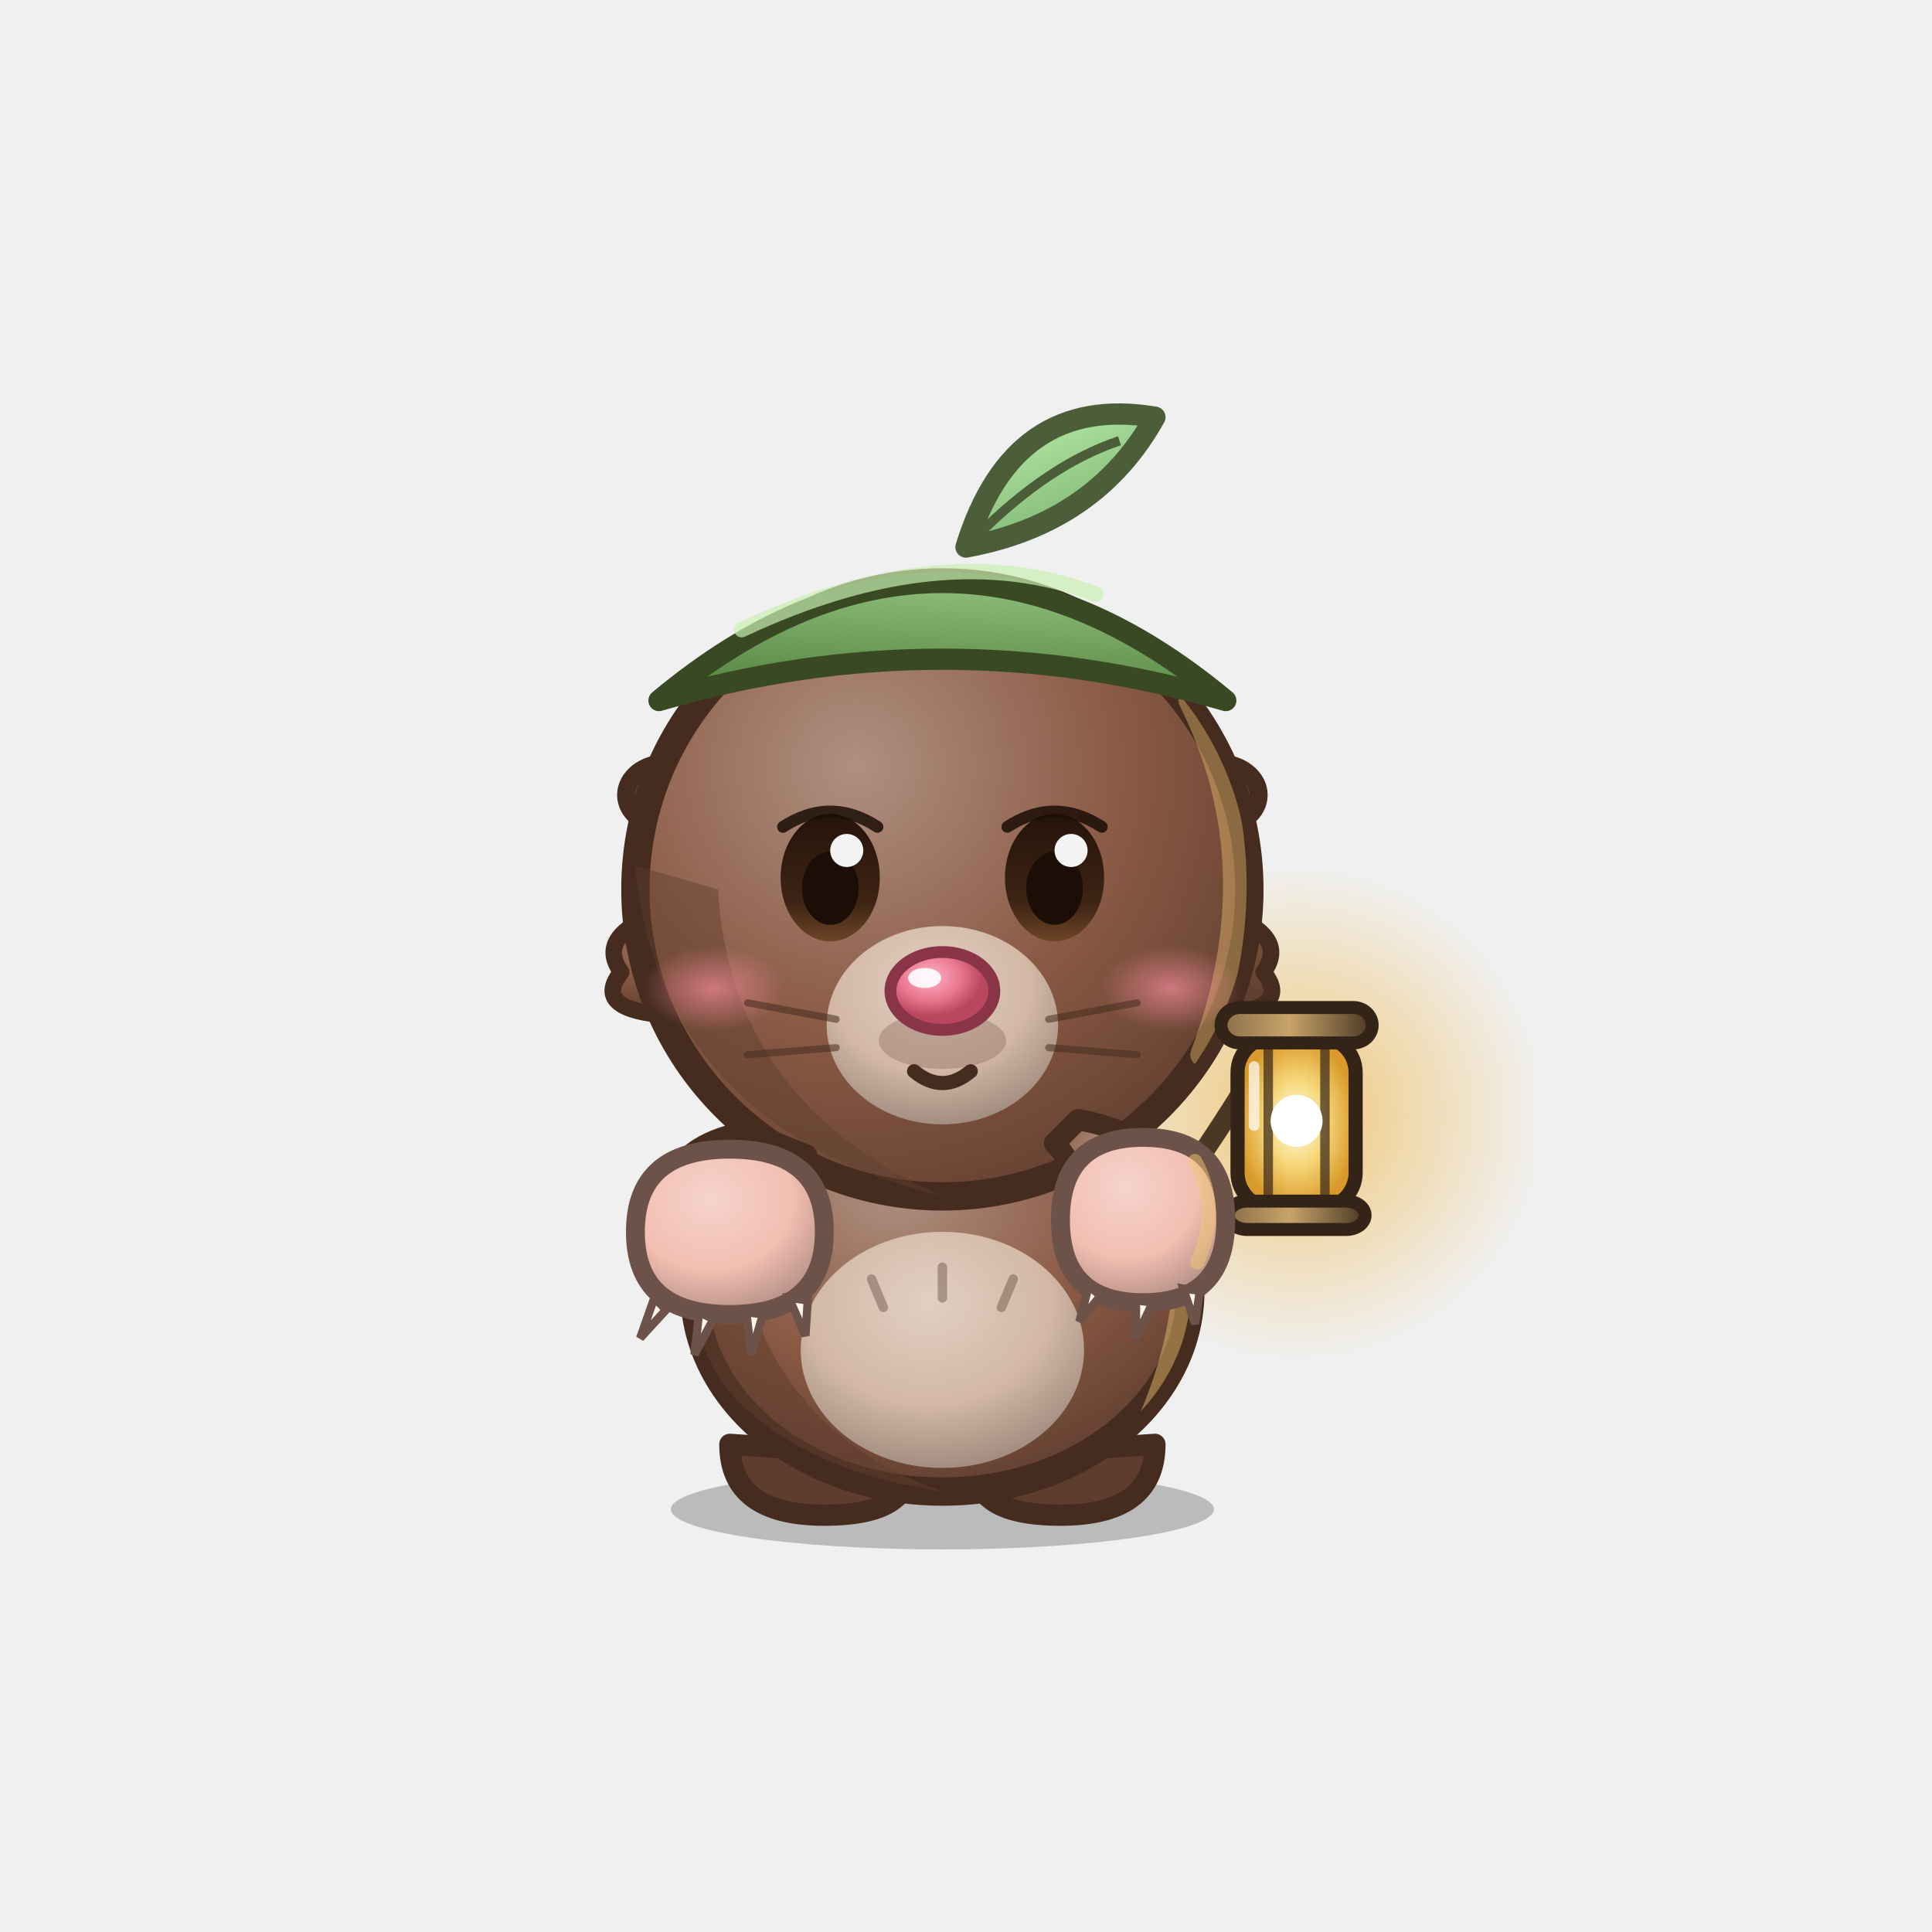
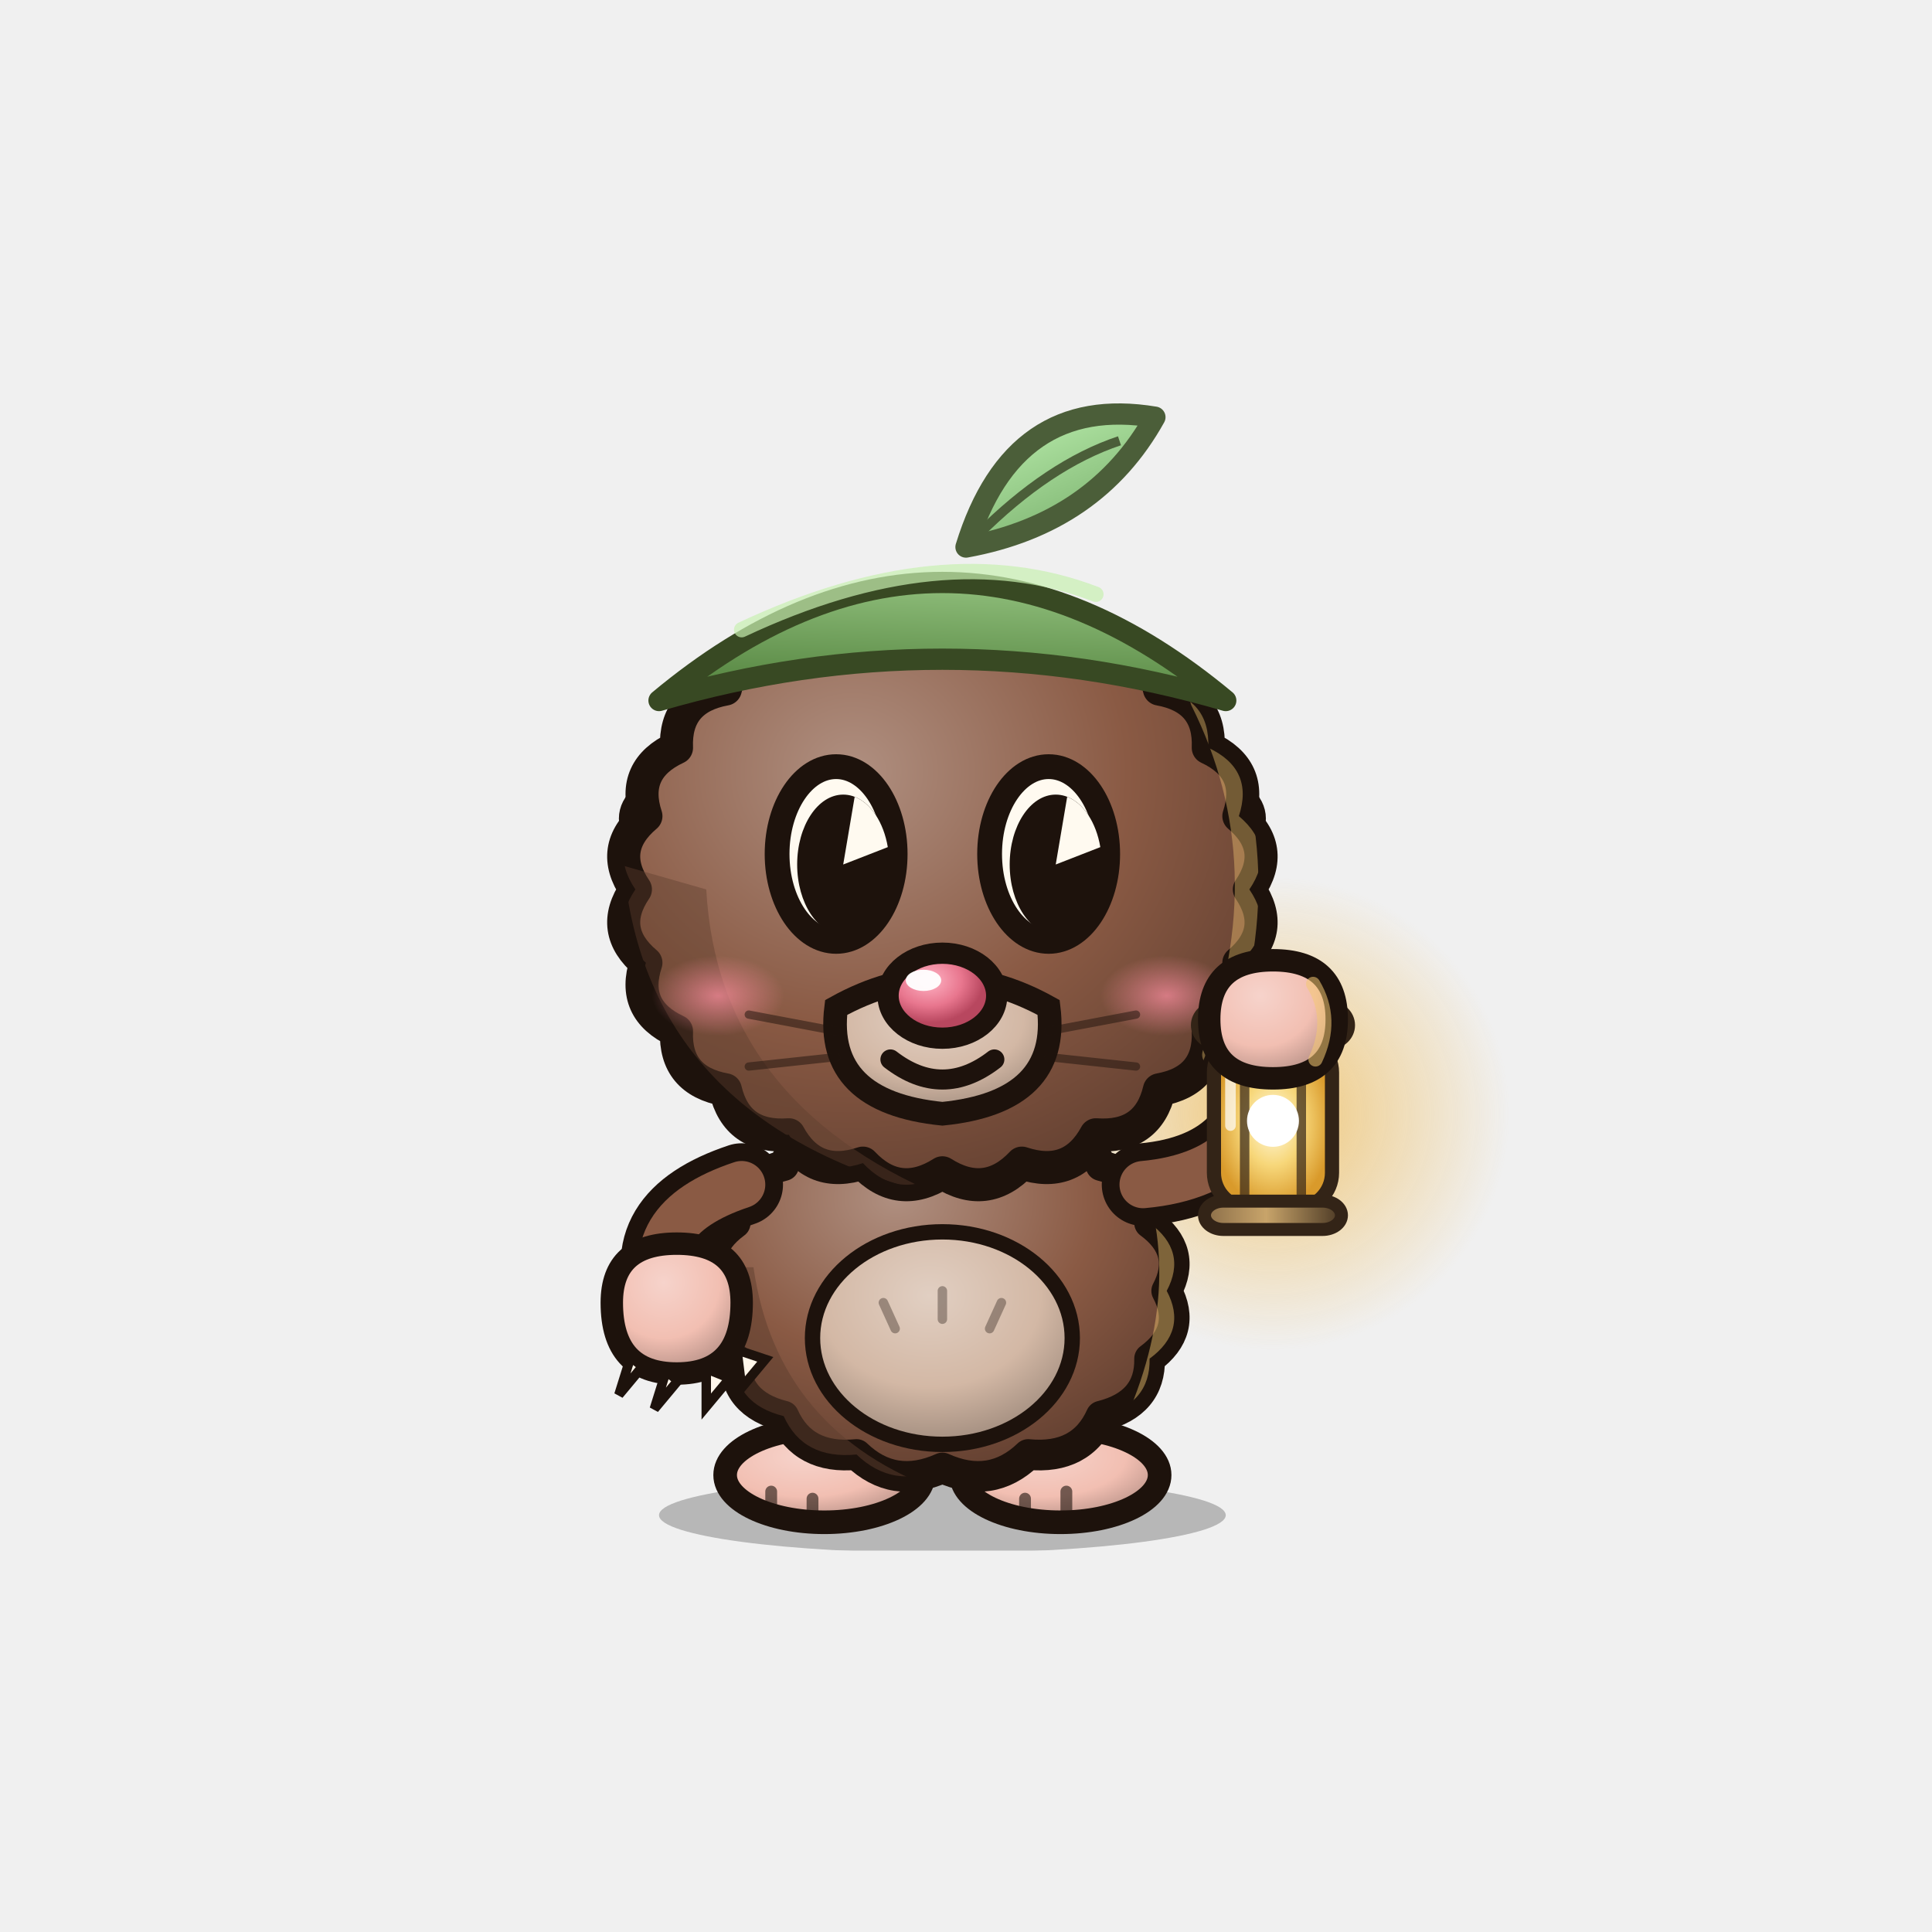
<svg xmlns="http://www.w3.org/2000/svg" viewBox="0 0 108 108">
  <svg x="19.68" y="20.68" width="66" height="66" viewBox="0 0 100 100">
    <defs>
      <radialGradient id="dib0g">
        <stop offset="0" stop-color="#f0b543" stop-opacity=".7" />
        <stop offset="1" stop-color="#f0b543" stop-opacity="0" />
      </radialGradient>
      <radialGradient id="dib0h" cx="0.36" cy="0.3" r=".78">
        <stop offset="0" stop-color="#af8f80" />
        <stop offset=".55" stop-color="#8a5a44" />
        <stop offset="1" stop-color="#613f30" />
      </radialGradient>
      <radialGradient id="dib0b" cx="0.4" cy="0.25" r=".78">
        <stop offset="0" stop-color="#af8f80" />
        <stop offset=".55" stop-color="#8a5a44" />
        <stop offset="1" stop-color="#613f30" />
      </radialGradient>
      <radialGradient id="dib0c" cx="0.45" cy="0.3" r=".78">
        <stop offset="0" stop-color="#e1cfc2" />
        <stop offset=".55" stop-color="#d3b8a5" />
        <stop offset="1" stop-color="#948174" />
      </radialGradient>
      <radialGradient id="dib0p" cx="0.4" cy="0.3" r=".78">
        <stop offset="0" stop-color="#f6d3cb" />
        <stop offset=".55" stop-color="#f2bfb2" />
        <stop offset="1" stop-color="#a9867d" />
      </radialGradient>
-       <linearGradient id="dib0i" x1="0" y1="0" x2="0" y2="1">
-         <stop offset="0" stop-color="#24130a" />
-         <stop offset=".7" stop-color="#3e2414" />
-         <stop offset="1" stop-color="#6e4526" />
-       </linearGradient>
      <radialGradient id="dib0n" cx=".38" cy=".32">
        <stop offset="0" stop-color="#ffb3c4" />
        <stop offset=".6" stop-color="#e8768e" />
        <stop offset="1" stop-color="#b8475f" />
      </radialGradient>
      <radialGradient id="dib0k">
-         <stop offset="0" stop-color="#ff8fa3" stop-opacity=".65" />
+         <stop offset="0" stop-color="#ff8fa3" stop-opacity=".7" />
        <stop offset="1" stop-color="#ff8fa3" stop-opacity="0" />
      </radialGradient>
      <clipPath id="dib0B">
-         <ellipse cx="50" cy="78" rx="21" ry="17" />
+         <path d="M69.00 78.00 Q70.79 81.36 67.55 83.74 Q67.63 87.56 63.44 88.61 Q61.78 92.30 57.27 91.86 Q54.14 94.87 50.00 93.00 Q45.86 94.87 42.73 91.86 Q38.22 92.30 36.56 88.61 Q32.37 87.56 32.45 83.74 Q29.21 81.36 31.00 78.00 Q29.21 74.64 32.45 72.26 Q32.37 68.44 36.56 67.39 Q38.22 63.70 42.73 64.14 Q45.86 61.13 50.00 63.00 Q54.14 61.13 57.27 64.14 Q61.78 63.70 63.44 67.39 Q67.63 68.44 67.55 72.26 Q70.79 74.64 69.00 78.00 Z" />
      </clipPath>
      <clipPath id="dib0H">
-         <circle cx="50" cy="44" r="26" />
+         <path d="M76.00 44.00 Q78.36 47.47 75.11 50.21 Q76.42 54.18 72.52 56.00 Q72.69 60.19 68.38 60.97 Q67.41 65.10 63.00 64.78 Q60.94 68.58 56.73 67.18 Q53.73 70.37 50.00 68.00 Q46.27 70.37 43.27 67.18 Q39.06 68.58 37.00 64.78 Q32.59 65.10 31.62 60.97 Q27.31 60.19 27.48 56.00 Q23.58 54.18 24.89 50.21 Q21.64 47.47 24.00 44.00 Q21.64 40.53 24.89 37.79 Q23.58 33.82 27.48 32.00 Q27.31 27.81 31.62 27.03 Q32.59 22.90 37.00 23.22 Q39.06 19.42 43.27 20.82 Q46.27 17.63 50.00 20.00 Q53.73 17.63 56.73 20.82 Q60.94 19.42 63.00 23.22 Q67.41 22.90 68.38 27.03 Q72.69 27.81 72.52 32.00 Q76.42 33.82 75.11 37.79 Q78.36 40.53 76.00 44.00 Z" />
      </clipPath>
    </defs>
-     <ellipse cx="50" cy="96.5" rx="23" ry="3.4" fill="#000" opacity=".22" />
-     <circle cx="80" cy="63" r="21" fill="url(#dib0g)">
-       <animate attributeName="r" values="19;22;19" dur="2.6s" repeatCount="indefinite" />
+     <ellipse cx="50" cy="97" rx="24" ry="3.2" fill="#000" opacity=".24" />
+     <circle cx="78" cy="63" r="20" fill="url(#dib0g)">
+       <animate attributeName="r" values="18;21;18" dur="2.6s" repeatCount="indefinite" />
    </circle>
    <g>
      <animateTransform attributeName="transform" type="translate" values="0 0;0 -1.4;0 0" dur="3.2s" repeatCount="indefinite" calcMode="spline" keySplines=".45 0 .55 1;.45 0 .55 1" />
-       <path d="M32 91 Q32 97 40 97 Q48 97 47 92 Z M68 91 Q68 97 60 97 Q52 97 53 92 Z" fill="#5e3d2e" stroke="#452c1f" stroke-width="1.8" stroke-linejoin="round" />
-       <ellipse cx="50" cy="78" rx="21" ry="17" fill="url(#dib0b)" stroke="#452c1f" stroke-width="2.4" />
+       <ellipse cx="40" cy="93.6" rx="8.4" ry="4" fill="url(#dib0p)" stroke="#1d120c" stroke-width="2" />
+       <ellipse cx="60" cy="93.6" rx="8.4" ry="4" fill="url(#dib0p)" stroke="#1d120c" stroke-width="2" />
+       <path d="M35.5 95 v1.6 M39 95.6 v1.6 M57 95.6 v1.6 M60.5 95 v1.6" stroke="#1d120c" stroke-width="1" stroke-linecap="round" opacity=".6" />
+       <path d="M69.00 78.00 Q70.79 81.36 67.55 83.74 Q67.63 87.56 63.44 88.61 Q61.78 92.30 57.27 91.86 Q54.14 94.87 50.00 93.00 Q45.86 94.87 42.73 91.86 Q38.22 92.30 36.56 88.61 Q32.37 87.56 32.45 83.74 Q29.21 81.36 31.00 78.00 Q29.21 74.64 32.45 72.26 Q32.37 68.44 36.56 67.39 Q38.22 63.70 42.73 64.14 Q45.86 61.13 50.00 63.00 Q54.14 61.13 57.27 64.14 Q61.78 63.70 63.44 67.39 Q67.63 68.44 67.55 72.26 Q70.79 74.64 69.00 78.00 Z" fill="url(#dib0b)" stroke="#1d120c" stroke-width="2.6" stroke-linejoin="round" />
      <g clip-path="url(#dib0B)">
-         <path d="M27 76 Q30 92 50 95 Q36 90 33 76 Z" fill="#5e3d2e" opacity=".55" />
-         <ellipse cx="50" cy="83" rx="12" ry="10" fill="url(#dib0c)" />
-         <path d="M68.5 66 Q73 77 67 90" stroke="#f4c872" stroke-width="1.8" fill="none" opacity=".45" stroke-linecap="round" />
-         <g stroke="#452c1f" stroke-width=".8" opacity=".35" stroke-linecap="round">
-           <path d="M44 77 l1 2.4 M50 76 v2.6 M56 77 l-1 2.4" />
+         <path d="M28 76 Q31 92 50 95 Q36 90 34 76 Z" fill="#5e3d2e" opacity=".5" />
+         <path d="M67 66 Q72 77 66 90" stroke="#f4c872" stroke-width="1.8" fill="none" opacity=".45" stroke-linecap="round" />
+       </g>
+       <ellipse cx="50" cy="82" rx="11" ry="9" fill="url(#dib0c)" stroke="#1d120c" stroke-width="1.3" />
+       <g stroke="#1d120c" stroke-width=".8" opacity=".35" stroke-linecap="round">
+         <path d="M45 79 l1 2.2 M50 78 v2.4 M55 79 l-1 2.2" />
+       </g>
+       <ellipse cx="26.8" cy="38" rx="3.4" ry="2.8" fill="#5e3d2e" stroke="#1d120c" stroke-width="1.6" />
+       <ellipse cx="73.2" cy="38" rx="3.4" ry="2.8" fill="#5e3d2e" stroke="#1d120c" stroke-width="1.6" />
+       <path d="M76.00 44.00 Q78.36 47.47 75.11 50.21 Q76.42 54.18 72.52 56.00 Q72.69 60.19 68.38 60.97 Q67.41 65.10 63.00 64.78 Q60.94 68.58 56.73 67.18 Q53.73 70.37 50.00 68.00 Q46.27 70.37 43.27 67.18 Q39.06 68.58 37.00 64.78 Q32.59 65.10 31.62 60.97 Q27.31 60.19 27.48 56.00 Q23.58 54.18 24.89 50.21 Q21.64 47.47 24.00 44.00 Q21.64 40.53 24.89 37.79 Q23.58 33.82 27.48 32.00 Q27.31 27.81 31.62 27.03 Q32.59 22.90 37.00 23.22 Q39.06 19.42 43.27 20.82 Q46.27 17.63 50.00 20.00 Q53.73 17.63 56.73 20.82 Q60.94 19.42 63.00 23.22 Q67.41 22.90 68.38 27.03 Q72.69 27.81 72.52 32.00 Q76.42 33.82 75.11 37.79 Q78.36 40.53 76.00 44.00 Z" fill="url(#dib0h)" stroke="#1d120c" stroke-width="2.8" stroke-linejoin="round" />
+       <g clip-path="url(#dib0H)">
+         <path d="M23 42 Q25 64 50 70 Q31 62 30 44 Z" fill="#5e3d2e" opacity=".42" />
+         <path d="M72 28 Q79 42 73 58" stroke="#f4c872" stroke-width="2" fill="none" opacity=".4" stroke-linecap="round" />
+         <path d="M35 23 Q43 18 52 19" stroke="#ffffff" stroke-width="2" opacity=".22" fill="none" stroke-linecap="round" />
+       </g>
+       <g transform="translate(41 41)">
+         <g>
+           <animateTransform attributeName="transform" type="scale" values="1 1;1 1;1 .1;1 1" keyTimes="0;.94;.97;1" dur="4.4s" repeatCount="indefinite" />
+           <ellipse rx="5" ry="7.4" fill="#fffaf0" stroke="#1d120c" stroke-width="2.1" />
+           <ellipse cx="0.6" cy="0.888" rx="3.9" ry="5.92" fill="#1d120c" />
+           <path d="M0.6 0.888 L1.57 -4.846 A3.9 5.92 0 0 1 4.377 -0.584 Z" fill="#fffaf0" />
        </g>
      </g>
-       <ellipse cx="26.6" cy="36" rx="3.4" ry="2.7" fill="#5e3d2e" stroke="#452c1f" stroke-width="1.5" />
-       <ellipse cx="73.4" cy="36" rx="3.4" ry="2.7" fill="#5e3d2e" stroke="#452c1f" stroke-width="1.5" />
-       <path d="M26 46 Q20.6 48 22.8 51 Q20.4 54 26 54.6 Z M74 46 Q79.4 48 77.2 51 Q79.6 54 74 54.6 Z" fill="url(#dib0h)" stroke="#452c1f" stroke-width="1.4" stroke-linejoin="round" />
-       <circle cx="50" cy="44" r="26" fill="url(#dib0h)" stroke="#452c1f" stroke-width="2.4" />
-       <g clip-path="url(#dib0H)">
-         <path d="M24 42 Q26 64 50 70 Q32 62 31 44 Z" fill="#5e3d2e" opacity=".45" />
-         <path d="M71 28 Q78 42 72 58" stroke="#f4c872" stroke-width="2" fill="none" opacity=".4" stroke-linecap="round" />
-         <path d="M36 23 Q44 18 53 19" stroke="#ffffff" stroke-width="2" opacity=".22" fill="none" stroke-linecap="round" />
-       </g>
-       <ellipse cx="50" cy="55.5" rx="9.8" ry="8.4" fill="url(#dib0c)" />
-       <ellipse cx="50" cy="56.8" rx="5.4" ry="2.4" fill="#5e3d2e" opacity=".25" />
-       <g transform="translate(40.5 43)">
+       <g transform="translate(59 41)">
        <g>
-           <animateTransform attributeName="transform" type="scale" values="1 1;1 1;1 .08;1 1" keyTimes="0;.93;.96;1" dur="4.8s" begin="0s" repeatCount="indefinite" />
-           <ellipse rx="4.2" ry="5.4" fill="url(#dib0i)" />
-           <ellipse cy=".9" rx="2.4" ry="3.1" fill="#1c0e07" />
-           <circle cx="1.4" cy="-2.3" r="1.4" fill="#fff" opacity=".95" />
-           <path d="M-4 -4.3 Q0 -6.9 4 -4.3" stroke="#1a0d06" stroke-width="1" fill="none" stroke-linecap="round" opacity=".85" />
+           <animateTransform attributeName="transform" type="scale" values="1 1;1 1;1 .1;1 1" keyTimes="0;.94;.97;1" dur="4.4s" repeatCount="indefinite" />
+           <ellipse rx="5" ry="7.4" fill="#fffaf0" stroke="#1d120c" stroke-width="2.1" />
+           <ellipse cx="0.6" cy="0.888" rx="3.9" ry="5.92" fill="#1d120c" />
+           <path d="M0.6 0.888 L1.57 -4.846 A3.9 5.92 0 0 1 4.377 -0.584 Z" fill="#fffaf0" />
        </g>
      </g>
-       <g transform="translate(59.5 43)">
-         <g>
-           <animateTransform attributeName="transform" type="scale" values="1 1;1 1;1 .08;1 1" keyTimes="0;.93;.96;1" dur="4.8s" begin="0s" repeatCount="indefinite" />
-           <ellipse rx="4.2" ry="5.4" fill="url(#dib0i)" />
-           <ellipse cy=".9" rx="2.4" ry="3.1" fill="#1c0e07" />
-           <circle cx="1.4" cy="-2.3" r="1.4" fill="#fff" opacity=".95" />
-           <path d="M-4 -4.3 Q0 -6.9 4 -4.3" stroke="#1a0d06" stroke-width="1" fill="none" stroke-linecap="round" opacity=".85" />
-         </g>
-       </g>
-       <ellipse cx="30.6" cy="52.4" rx="6" ry="3.6" fill="url(#dib0k)" />
-       <ellipse cx="69.4" cy="52.4" rx="6" ry="3.6" fill="url(#dib0k)" />
-       <ellipse cx="50" cy="52.6" rx="4.4" ry="3.3" fill="url(#dib0n)" stroke="#8a3448" stroke-width="1" />
-       <ellipse cx="48.5" cy="51.5" rx="1.4" ry=".85" fill="#fff" opacity=".9" />
-       <path d="M47.6 59.4 Q50 61.4 52.4 59.4" stroke="#452c1f" stroke-width="1.2" fill="none" stroke-linecap="round" />
-       <g stroke="#452c1f" stroke-width=".6" opacity=".55" stroke-linecap="round">
-         <path d="M41 55 L33.5 53.6 M41 57.4 L33.5 58" />
-         <path d="M59 55 L66.5 53.6 M59 57.4 L66.5 58" />
+       <ellipse cx="31" cy="53" rx="5.6" ry="3.4" fill="url(#dib0k)" />
+       <ellipse cx="69" cy="53" rx="5.6" ry="3.4" fill="url(#dib0k)" />
+       <path d="M41 54 Q50 49 59 54 Q60 62 50 63 Q40 62 41 54 Z" fill="url(#dib0c)" stroke="#1d120c" stroke-width="2" />
+       <ellipse cx="50" cy="53" rx="4.6" ry="3.6" fill="url(#dib0n)" stroke="#1d120c" stroke-width="1.8" />
+       <ellipse cx="48.4" cy="51.7" rx="1.5" ry=".9" fill="#fff" opacity=".95" />
+       <path d="M45.6 58.4 Q50 61.8 54.4 58.4" stroke="#1d120c" stroke-width="1.7" fill="none" stroke-linecap="round" />
+       <g stroke="#1d120c" stroke-width=".7" opacity=".5" stroke-linecap="round">
+         <path d="M41 56 L33.6 54.6 M41 58.2 L33.6 59" />
+         <path d="M59 56 L66.4 54.6 M59 58.2 L66.4 59" />
      </g>
      <g>
        <animateTransform attributeName="transform" type="rotate" values="-2 50 22;2 50 22;-2 50 22" dur="4s" repeatCount="indefinite" />
        <defs>
          <linearGradient id="dib0tl" gradientTransform="rotate(100 .5 .5)">
            <stop offset="0" stop-color="#8fbe7b" />
            <stop offset="1" stop-color="#53833e" />
          </linearGradient>
          <linearGradient id="dib0ts" gradientTransform="rotate(60 .5 .5)">
            <stop offset="0" stop-color="#b4e8a7" />
            <stop offset="1" stop-color="#79af6c" />
          </linearGradient>
        </defs>
        <path d="M26 28 Q50 8 74 28 Q50 21 26 28 Z" fill="url(#dib0tl)" stroke="#384923" stroke-width="1.8" stroke-linejoin="round" />
        <path d="M33 22 Q50 14 63 19" stroke="#c7f0b0" stroke-width="1.3" fill="none" opacity=".7" stroke-linecap="round" />
        <path d="M52 15 Q56 2 68 4 Q63 13 52 15 Z" fill="url(#dib0ts)" stroke="#4b5e39" stroke-width="1.8" stroke-linejoin="round" />
        <path d="M53 14 Q59 8 65 6" stroke="#4b5e39" stroke-width=".8" fill="none" />
      </g>
-       <path d="M33.5 64.5 Q25 66 27 74 L36 74 Q36 69 38.5 66.5 Z" fill="url(#dib0b)" stroke="#452c1f" stroke-width="1.8" stroke-linejoin="round" />
-       <path d="M24 73 Q24 66 32 66 Q40 66 40 73 Q40 80 32 80 Q24 80 24 73 Z" fill="url(#dib0p)" stroke="#6c5249" stroke-width="1.6" />
-       <g fill="#fff6ea" stroke="#6c5249" stroke-width=".7">
-         <path d="M25.6 78.6 l-1.2 3.4 l2.2 -2.4 Z M29.4 79.8 l-.4 3.6 l1.6 -3 Z M33.4 79.8 l.4 3.6 l1 -3.4 Z M37 78.6 l1.4 3.2 l.2 -3 Z" />
+       <path d="M33 69 Q24 72 27 79" stroke="#1d120c" stroke-width="7" fill="none" stroke-linecap="round" />
+       <path d="M33 69 Q24 72 27 79" stroke="#8a5a44" stroke-width="4" fill="none" stroke-linecap="round" />
+       <path d="M22 79 Q22 74 27.5 74 Q33 74 33 79 Q33 85 27.5 85 Q22 85 22 79 Z" fill="url(#dib0p)" stroke="#1d120c" stroke-width="1.9" />
+       <g fill="#fff6ea" stroke="#1d120c" stroke-width=".8">
+         <path d="M23.6 83.6 l-1 3.2 l2 -2.4 Z" />
+         <path d="M26.6 84.8 l-1 3.2 l2 -2.4 Z" />
+         <path d="M30 84.6 l0 3.2 l2 -2.4 Z" />
+         <path d="M32.6 83 l0.4 3.2 l2 -2.4 Z" />
      </g>
-       <path d="M68 72 Q74 64 79 55" stroke="#4a3824" stroke-width="1.7" fill="none" />
+       <path d="M67 69 Q78 68 78 57" stroke="#1d120c" stroke-width="7" fill="none" stroke-linecap="round" />
+       <path d="M67 69 Q78 68 78 57" stroke="#8a5a44" stroke-width="4" fill="none" stroke-linecap="round" />
      <g>
-         <animateTransform attributeName="transform" type="rotate" values="-4 79 54;4 79 54;-4 79 54" dur="3.2s" repeatCount="indefinite" />
-         <defs>
-           <linearGradient id="dib0Lm" x1="0" x2="1">
-             <stop offset="0" stop-color="#8a6d48" />
-             <stop offset=".45" stop-color="#c8a46a" />
-             <stop offset="1" stop-color="#4a3824" />
-           </linearGradient>
-           <radialGradient id="dib0La">
-             <stop offset="0" stop-color="#fffbe6" />
-             <stop offset=".5" stop-color="#f7d77a" />
-             <stop offset="1" stop-color="#d99a2b" />
-           </radialGradient>
-         </defs>
-         <rect x="75" y="56.5" width="10" height="14.5" rx="3" fill="url(#dib0La)" stroke="#332417" stroke-width="1.2" />
-         <rect x="73.6" y="54" width="12.8" height="3" rx="1.6" fill="url(#dib0Lm)" stroke="#332417" stroke-width="1.1" />
-         <rect x="74.2" y="70.4" width="11.6" height="2.4" rx="1.6" fill="url(#dib0Lm)" stroke="#332417" stroke-width="1.1" />
-         <path d="M77.6 57 V70.4 M82.4 57 V70.4" stroke="#332417" stroke-width=".8" opacity=".7" />
-         <circle cx="80" cy="63.6" r="2.2" fill="#fff" />
-         <path d="M76.4 59 V64" stroke="#fff" stroke-width=".9" opacity=".7" stroke-linecap="round" />
+         <animateTransform attributeName="transform" type="rotate" values="-4 78 54;4 78 54;-4 78 54" dur="3.2s" repeatCount="indefinite" />
+         <g transform="translate(-2 0)">
+           <defs>
+             <linearGradient id="dib0Lm" x1="0" x2="1">
+               <stop offset="0" stop-color="#8a6d48" />
+               <stop offset=".45" stop-color="#c8a46a" />
+               <stop offset="1" stop-color="#4a3824" />
+             </linearGradient>
+             <radialGradient id="dib0La">
+               <stop offset="0" stop-color="#fffbe6" />
+               <stop offset=".5" stop-color="#f7d77a" />
+               <stop offset="1" stop-color="#d99a2b" />
+             </radialGradient>
+           </defs>
+           <rect x="75" y="56.5" width="10" height="14.5" rx="3" fill="url(#dib0La)" stroke="#332417" stroke-width="1.2" />
+           <rect x="73.6" y="54" width="12.8" height="3" rx="1.6" fill="url(#dib0Lm)" stroke="#332417" stroke-width="1.1" />
+           <rect x="74.2" y="70.4" width="11.6" height="2.4" rx="1.6" fill="url(#dib0Lm)" stroke="#332417" stroke-width="1.1" />
+           <path d="M77.6 57 V70.4 M82.4 57 V70.4" stroke="#332417" stroke-width=".8" opacity=".7" />
+           <circle cx="80" cy="63.6" r="2.2" fill="#fff" />
+           <path d="M76.4 59 V64" stroke="#fff" stroke-width=".9" opacity=".7" stroke-linecap="round" />
+         </g>
      </g>
-       <path d="M61.5 63.5 Q70 65 70 72 L62 73 Q62 68 59.5 65.5 Z" fill="url(#dib0b)" stroke="#452c1f" stroke-width="1.8" stroke-linejoin="round" />
-       <path d="M60 72 Q60 65 67 65 Q74 65 74 72 Q74 79 67 79 Q60 79 60 72 Z" fill="url(#dib0p)" stroke="#6c5249" stroke-width="1.6" />
-       <path d="M71.4 67 Q73.6 71 71.6 75.6" stroke="#f4c872" stroke-width="1.2" fill="none" opacity=".5" stroke-linecap="round" />
-       <g fill="#fff6ea" stroke="#6c5249" stroke-width=".7">
-         <path d="M62.4 77.6 l-.8 3 l1.8 -2.2 Z M66.4 78.8 l0 3.2 l1.4 -3 Z M70.4 77.8 l1 3 l.4 -2.8 Z" />
-       </g>
+       <path d="M72.6 55 Q72.6 50 78 50 Q83.4 50 83.4 55 Q83.4 60 78 60 Q72.6 60 72.6 55 Z" fill="url(#dib0p)" stroke="#1d120c" stroke-width="1.9" />
+       <path d="M81.4 52 Q83.2 55 81.6 58.4" stroke="#f4c872" stroke-width="1.2" fill="none" opacity=".55" stroke-linecap="round" />
    </g>
  </svg>
</svg>
